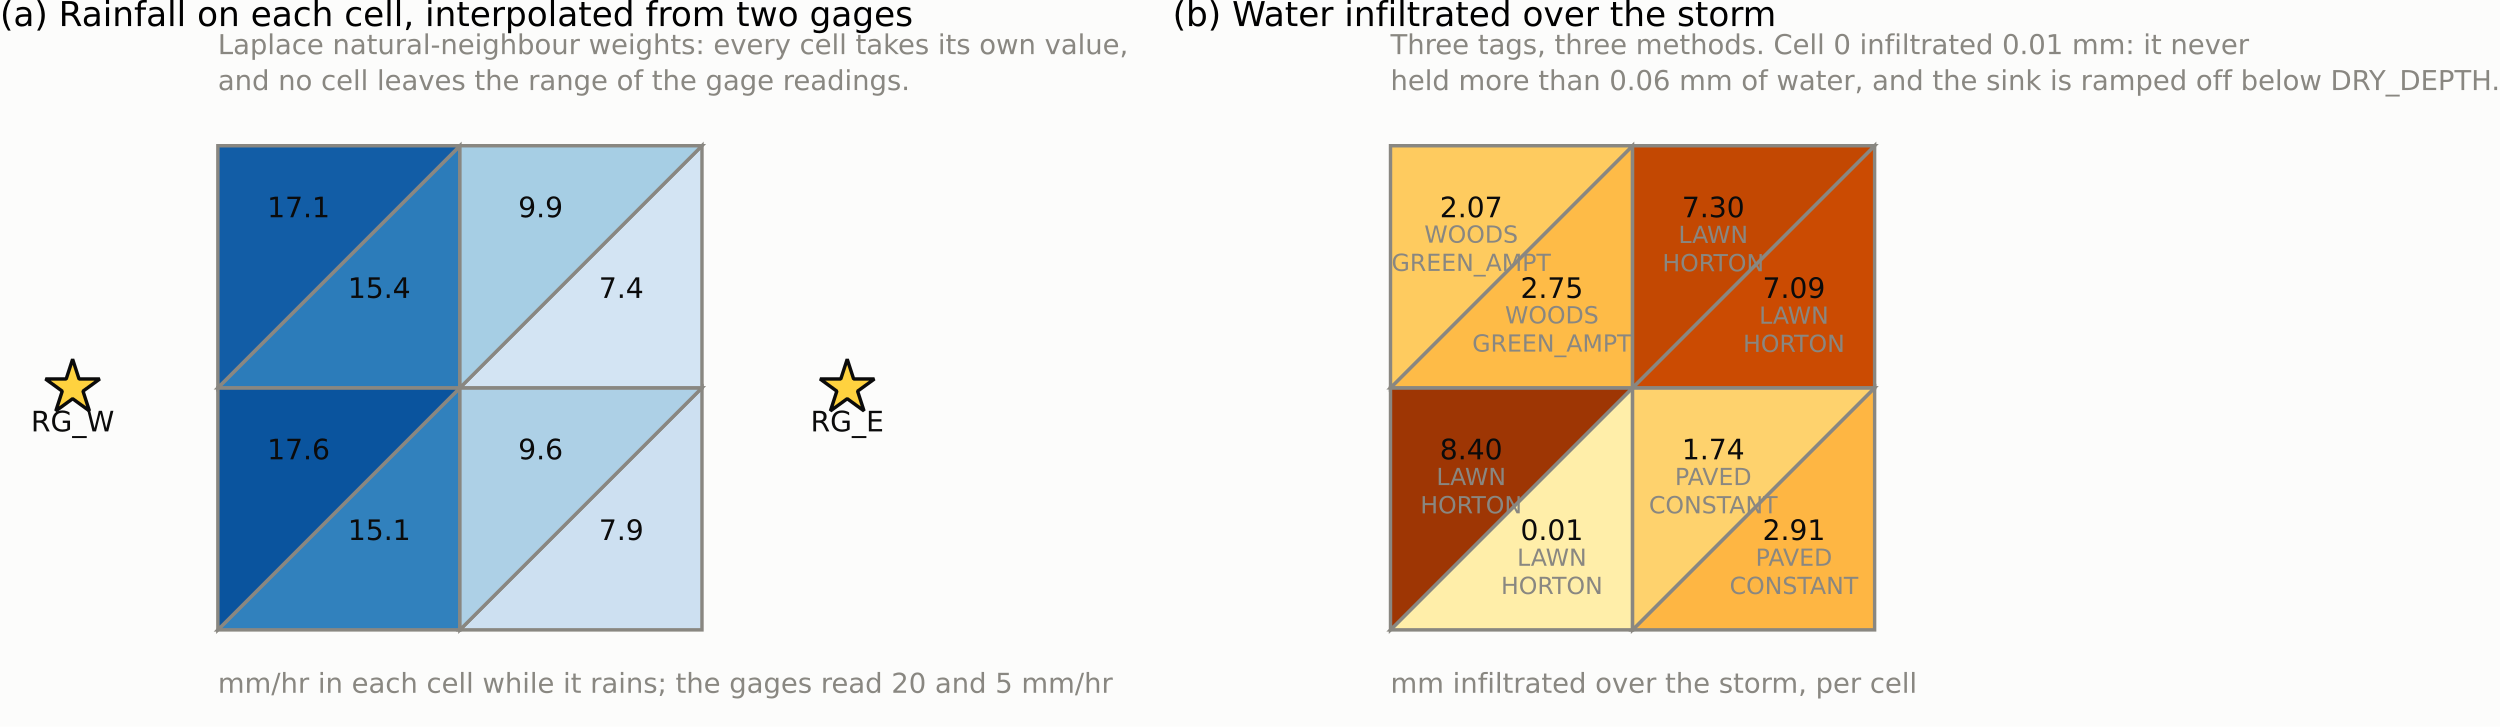
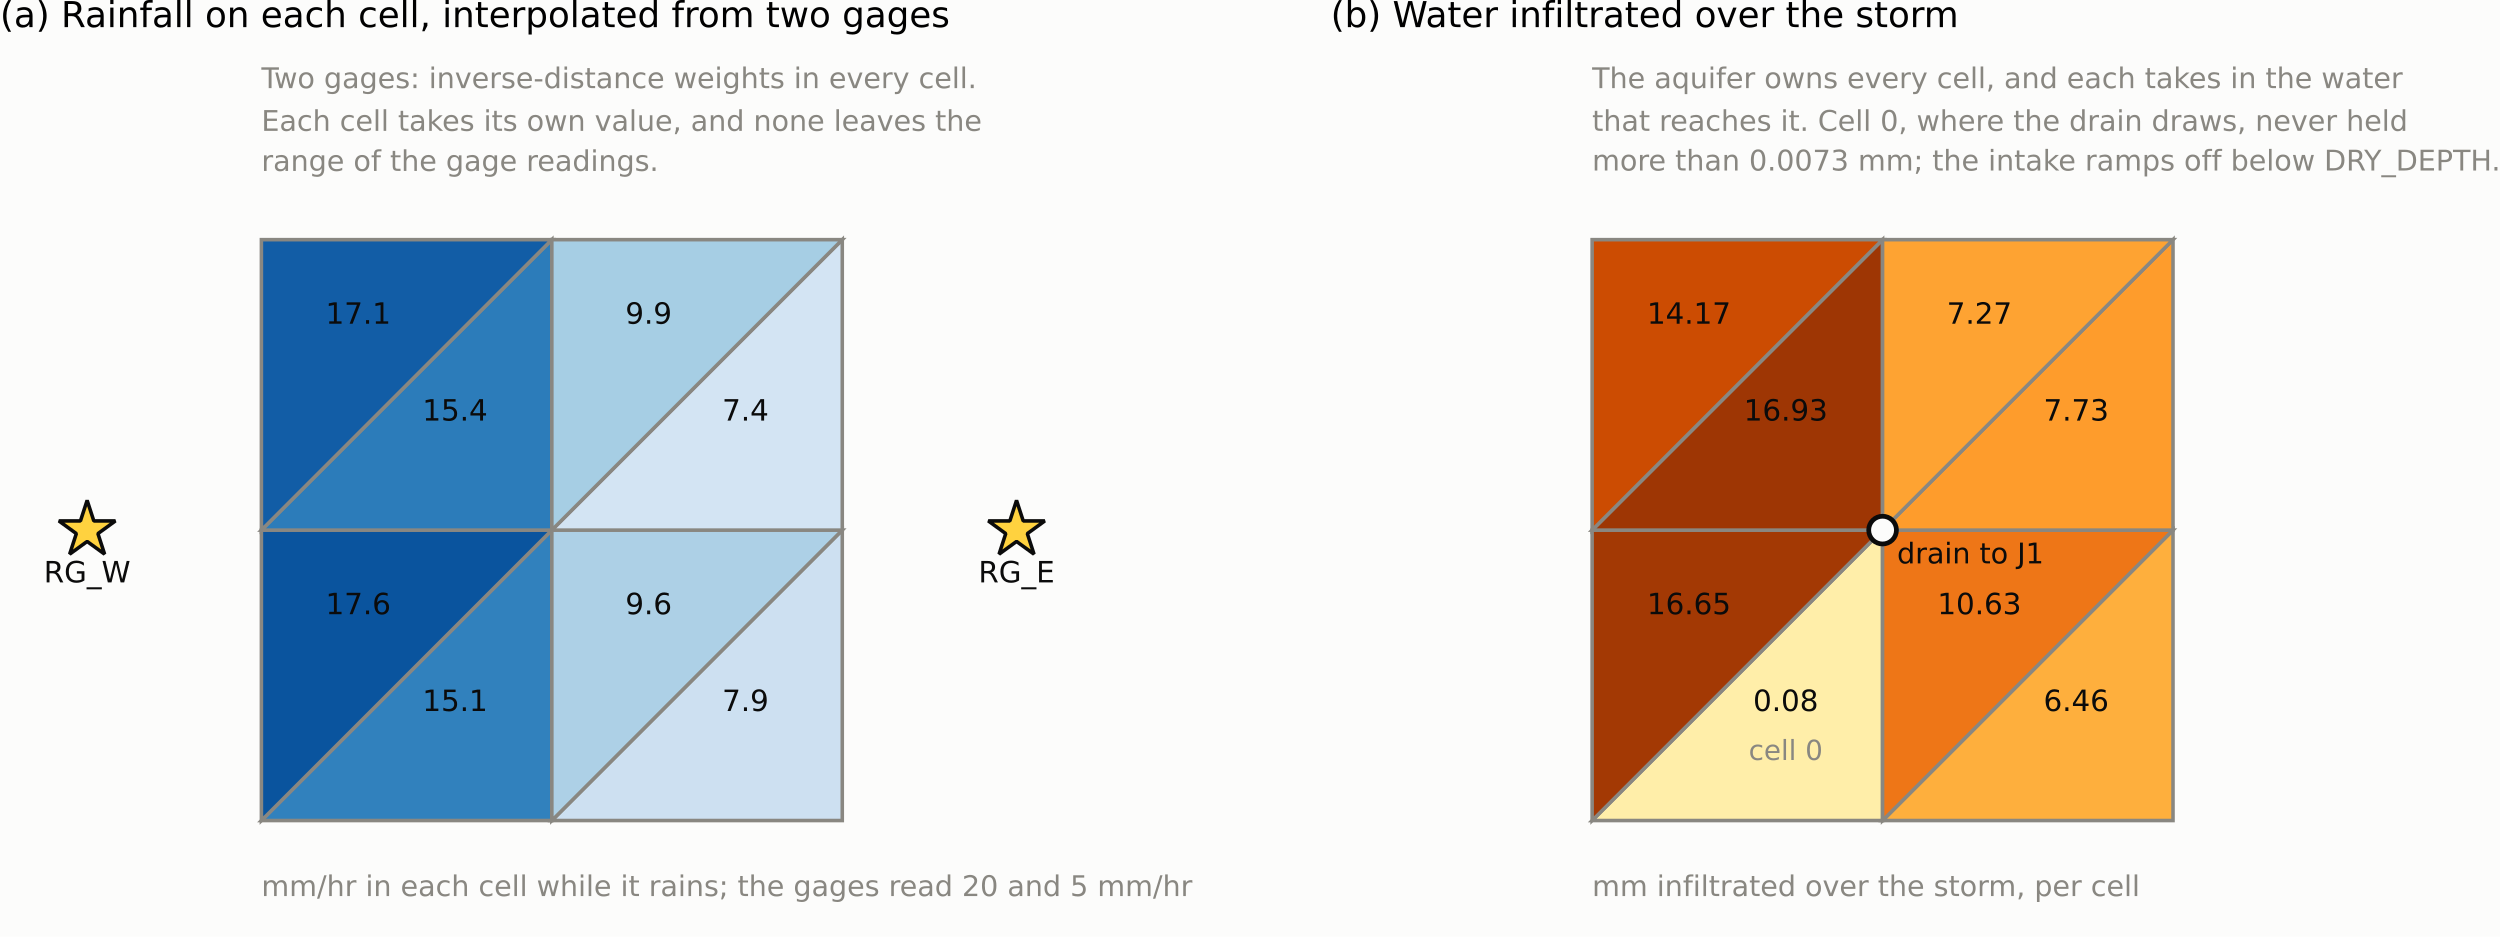
- <svg xmlns="http://www.w3.org/2000/svg" xmlns:xlink="http://www.w3.org/1999/xlink" width="656.209pt" height="190.742pt" viewBox="0 0 656.209 190.742" version="1.1">
+ <svg xmlns="http://www.w3.org/2000/svg" xmlns:xlink="http://www.w3.org/1999/xlink" width="630.784pt" height="236.347pt" viewBox="0 0 630.784 236.347" version="1.1">
  <defs>
    <style type="text/css">*{stroke-linejoin: round; stroke-linecap: butt}</style>
  </defs>
  <g id="figure_1">
    <g id="patch_1">
-       <path d="M 0 190.742  L 656.209 190.742  L 656.209 0  L 0 0  z " style="fill: #fcfcfb" />
+       <path d="M 0 236.347  L 630.784 236.347  L 630.784 0  L 0 0  z " style="fill: #fcfcfb" />
    </g>
    <g id="axes_1">
      <g id="patch_2">
-         <path d="M 57.183 165.327  L 120.72 165.327  L 120.72 101.79  z " clip-path="url(#p894c12a483)" style="fill: #3181bd; stroke: #898781; stroke-width: 0.9; stroke-linejoin: miter" />
+         <path d="M 65.953 207.035  L 139.235 207.035  L 139.235 133.753  z " clip-path="url(#p43b8012c6c)" style="fill: #3181bd; stroke: #898781; stroke-width: 0.9; stroke-linejoin: miter" />
      </g>
      <g id="patch_3">
-         <path d="M 57.183 165.327  L 120.72 101.79  L 57.183 101.79  z " clip-path="url(#p894c12a483)" style="fill: #0a549e; stroke: #898781; stroke-width: 0.9; stroke-linejoin: miter" />
+         <path d="M 65.953 207.035  L 139.235 133.753  L 65.953 133.753  z " clip-path="url(#p43b8012c6c)" style="fill: #0a549e; stroke: #898781; stroke-width: 0.9; stroke-linejoin: miter" />
      </g>
      <g id="patch_4">
-         <path d="M 120.72 165.327  L 184.257 165.327  L 184.257 101.79  z " clip-path="url(#p894c12a483)" style="fill: #cde0f1; stroke: #898781; stroke-width: 0.9; stroke-linejoin: miter" />
+         <path d="M 139.235 207.035  L 212.517 207.035  L 212.517 133.753  z " clip-path="url(#p43b8012c6c)" style="fill: #cde0f1; stroke: #898781; stroke-width: 0.9; stroke-linejoin: miter" />
      </g>
      <g id="patch_5">
-         <path d="M 120.72 165.327  L 184.257 101.79  L 120.72 101.79  z " clip-path="url(#p894c12a483)" style="fill: #add0e6; stroke: #898781; stroke-width: 0.9; stroke-linejoin: miter" />
+         <path d="M 139.235 207.035  L 212.517 133.753  L 139.235 133.753  z " clip-path="url(#p43b8012c6c)" style="fill: #add0e6; stroke: #898781; stroke-width: 0.9; stroke-linejoin: miter" />
      </g>
      <g id="patch_6">
-         <path d="M 57.183 101.79  L 120.72 101.79  L 120.72 38.253  z " clip-path="url(#p894c12a483)" style="fill: #2c7cba; stroke: #898781; stroke-width: 0.9; stroke-linejoin: miter" />
+         <path d="M 65.953 133.753  L 139.235 133.753  L 139.235 60.472  z " clip-path="url(#p43b8012c6c)" style="fill: #2c7cba; stroke: #898781; stroke-width: 0.9; stroke-linejoin: miter" />
      </g>
      <g id="patch_7">
-         <path d="M 57.183 101.79  L 120.72 38.253  L 57.183 38.253  z " clip-path="url(#p894c12a483)" style="fill: #125da6; stroke: #898781; stroke-width: 0.9; stroke-linejoin: miter" />
+         <path d="M 65.953 133.753  L 139.235 60.472  L 65.953 60.472  z " clip-path="url(#p43b8012c6c)" style="fill: #125da6; stroke: #898781; stroke-width: 0.9; stroke-linejoin: miter" />
      </g>
      <g id="patch_8">
-         <path d="M 120.72 101.79  L 184.257 101.79  L 184.257 38.253  z " clip-path="url(#p894c12a483)" style="fill: #d3e4f3; stroke: #898781; stroke-width: 0.9; stroke-linejoin: miter" />
+         <path d="M 139.235 133.753  L 212.517 133.753  L 212.517 60.472  z " clip-path="url(#p43b8012c6c)" style="fill: #d3e4f3; stroke: #898781; stroke-width: 0.9; stroke-linejoin: miter" />
      </g>
      <g id="patch_9">
-         <path d="M 120.72 101.79  L 184.257 38.253  L 120.72 38.253  z " clip-path="url(#p894c12a483)" style="fill: #a6cee4; stroke: #898781; stroke-width: 0.9; stroke-linejoin: miter" />
+         <path d="M 139.235 133.753  L 212.517 60.472  L 139.235 60.472  z " clip-path="url(#p43b8012c6c)" style="fill: #a6cee4; stroke: #898781; stroke-width: 0.9; stroke-linejoin: miter" />
      </g>
      <g id="text_1">
-         <text style="font-size: 7.4px; font-family: 'DejaVu Sans'; text-anchor: middle; fill: #0b0b0b" x="99.541" y="141.743" transform="rotate(-0 99.54135 141.7428)">15.1</text>
+         <text style="font-size: 7.4px; font-family: 'DejaVu Sans'; text-anchor: middle; fill: #0b0b0b" x="114.808" y="179.4" transform="rotate(-0 114.8078 179.4002)">15.1</text>
      </g>
      <g id="text_2">
-         <text style="font-size: 7.4px; font-family: 'DejaVu Sans'; text-anchor: middle; fill: #0b0b0b" x="78.362" y="120.564" transform="rotate(-0 78.36234 120.5638)">17.6</text>
+         <text style="font-size: 7.4px; font-family: 'DejaVu Sans'; text-anchor: middle; fill: #0b0b0b" x="90.381" y="154.973" transform="rotate(-0 90.38064 154.973)">17.6</text>
      </g>
      <g id="text_3">
-         <text style="font-size: 7.4px; font-family: 'DejaVu Sans'; text-anchor: middle; fill: #0b0b0b" x="163.078" y="141.743" transform="rotate(-0 163.0784 141.7428)">7.9</text>
+         <text style="font-size: 7.4px; font-family: 'DejaVu Sans'; text-anchor: middle; fill: #0b0b0b" x="188.089" y="179.4" transform="rotate(-0 188.0894 179.4002)">7.9</text>
      </g>
      <g id="text_4">
-         <text style="font-size: 7.4px; font-family: 'DejaVu Sans'; text-anchor: middle; fill: #0b0b0b" x="141.899" y="120.564" transform="rotate(-0 141.8994 120.5638)">9.6</text>
+         <text style="font-size: 7.4px; font-family: 'DejaVu Sans'; text-anchor: middle; fill: #0b0b0b" x="163.662" y="154.973" transform="rotate(-0 163.6622 154.973)">9.6</text>
      </g>
      <g id="text_5">
-         <text style="font-size: 7.4px; font-family: 'DejaVu Sans'; text-anchor: middle; fill: #0b0b0b" x="99.541" y="78.206" transform="rotate(-0 99.54135 78.20577)">15.4</text>
+         <text style="font-size: 7.4px; font-family: 'DejaVu Sans'; text-anchor: middle; fill: #0b0b0b" x="114.808" y="106.119" transform="rotate(-0 114.8078 106.1186)">15.4</text>
      </g>
      <g id="text_6">
-         <text style="font-size: 7.4px; font-family: 'DejaVu Sans'; text-anchor: middle; fill: #0b0b0b" x="78.362" y="57.027" transform="rotate(-0 78.36234 57.02676)">17.1</text>
+         <text style="font-size: 7.4px; font-family: 'DejaVu Sans'; text-anchor: middle; fill: #0b0b0b" x="90.381" y="81.691" transform="rotate(-0 90.38064 81.69139)">17.1</text>
      </g>
      <g id="text_7">
-         <text style="font-size: 7.4px; font-family: 'DejaVu Sans'; text-anchor: middle; fill: #0b0b0b" x="163.078" y="78.206" transform="rotate(-0 163.0784 78.20577)">7.4</text>
+         <text style="font-size: 7.4px; font-family: 'DejaVu Sans'; text-anchor: middle; fill: #0b0b0b" x="188.089" y="106.119" transform="rotate(-0 188.0894 106.1186)">7.4</text>
      </g>
      <g id="text_8">
-         <text style="font-size: 7.4px; font-family: 'DejaVu Sans'; text-anchor: middle; fill: #0b0b0b" x="141.899" y="57.027" transform="rotate(-0 141.8994 57.02676)">9.9</text>
+         <text style="font-size: 7.4px; font-family: 'DejaVu Sans'; text-anchor: middle; fill: #0b0b0b" x="163.662" y="81.691" transform="rotate(-0 163.6622 81.69139)">9.9</text>
      </g>
      <g id="text_9">
-         <text style="font-size: 7.4px; font-family: 'DejaVu Sans'; text-anchor: middle; fill: #0b0b0b" x="19.061" y="113.227" transform="rotate(-0 19.06111 113.2271)">RG_W</text>
+         <text style="font-size: 7.4px; font-family: 'DejaVu Sans'; text-anchor: middle; fill: #0b0b0b" x="21.984" y="146.944" transform="rotate(-0 21.98448 146.9439)">RG_W</text>
      </g>
      <g id="text_10">
-         <text style="font-size: 7.4px; font-family: 'DejaVu Sans'; text-anchor: middle; fill: #0b0b0b" x="222.38" y="113.227" transform="rotate(-0 222.3796 113.2271)">RG_E</text>
+         <text style="font-size: 7.4px; font-family: 'DejaVu Sans'; text-anchor: middle; fill: #0b0b0b" x="256.486" y="146.944" transform="rotate(-0 256.4856 146.9439)">RG_E</text>
      </g>
      <g id="text_11">
-         <text style="font-size: 7.2px; font-family: 'DejaVu Sans'; text-anchor: start; fill: #898781" x="57.183" y="181.847" transform="rotate(-0 57.18333 181.8471)">mm/hr in each cell while it rains; the gages read 20 and 5 mm/hr</text>
+         <text style="font-size: 7.2px; font-family: 'DejaVu Sans'; text-anchor: start; fill: #898781" x="65.953" y="226.088" transform="rotate(-0 65.95344 226.0881)">mm/hr in each cell while it rains; the gages read 20 and 5 mm/hr</text>
      </g>
      <g id="text_12">
-         <text style="font-size: 7.2px; font-family: 'DejaVu Sans'; fill: #898781" transform="translate(57.18333 14.20974)">Laplace natural-neighbour weights: every cell takes its own value,</text>
-         <text style="font-size: 7.2px; font-family: 'DejaVu Sans'; fill: #898781" transform="translate(57.18333 23.63989)">and no cell leaves the range of the gage readings.</text>
+         <text style="font-size: 7.2px; font-family: 'DejaVu Sans'; fill: #898781" transform="translate(65.95344 22.24379)">Two gages: inverse-distance weights in every cell.</text>
+         <text style="font-size: 7.2px; font-family: 'DejaVu Sans'; fill: #898781" transform="translate(65.95344 33.01398)">Each cell takes its own value, and none leaves the</text>
+         <text style="font-size: 7.2px; font-family: 'DejaVu Sans'; fill: #898781" transform="translate(65.95344 43.12379)">range of the gage readings.</text>
      </g>
      <g id="text_13">
        <text style="font-size: 9px; font-family: 'DejaVu Sans'; text-anchor: start" x="0" y="6.839" transform="rotate(-0 0 6.838594)">(a) Rainfall on each cell, interpolated from two gages</text>
      </g>
      <g id="line2d_1">
-         <path d="M 19.061 101.79  " clip-path="url(#p894c12a483)" style="fill: none; stroke: #1f77b4; stroke-width: 1.5; stroke-linecap: square" />
+         <path d="M 21.984 133.753  " clip-path="url(#p43b8012c6c)" style="fill: none; stroke: #1f77b4; stroke-width: 1.5; stroke-linecap: square" />
        <defs>
          <path id="m9d3acd1517" d="M 0 -7.5  L -1.684 -2.318  L -7.133 -2.318  L -2.725 0.885  L -4.408 6.068  L -0 2.865  L 4.408 6.068  L 2.725 0.885  L 7.133 -2.318  L 1.684 -2.318  z " style="stroke: #0b0b0b; stroke-width: 0.9; stroke-linejoin: bevel" />
        </defs>
-         <g clip-path="url(#p894c12a483)">
-           <use xlink:href="#m9d3acd1517" x="19.061" y="101.79" style="fill: #ffd23f; stroke: #0b0b0b; stroke-width: 0.9; stroke-linejoin: bevel" />
+         <g clip-path="url(#p43b8012c6c)">
+           <use xlink:href="#m9d3acd1517" x="21.984" y="133.753" style="fill: #ffd23f; stroke: #0b0b0b; stroke-width: 0.9; stroke-linejoin: bevel" />
        </g>
      </g>
      <g id="line2d_2">
-         <path d="M 222.38 101.79  " clip-path="url(#p894c12a483)" style="fill: none; stroke: #ff7f0e; stroke-width: 1.5; stroke-linecap: square" />
-         <g clip-path="url(#p894c12a483)">
-           <use xlink:href="#m9d3acd1517" x="222.38" y="101.79" style="fill: #ffd23f; stroke: #0b0b0b; stroke-width: 0.9; stroke-linejoin: bevel" />
+         <path d="M 256.486 133.753  " clip-path="url(#p43b8012c6c)" style="fill: none; stroke: #ff7f0e; stroke-width: 1.5; stroke-linecap: square" />
+         <g clip-path="url(#p43b8012c6c)">
+           <use xlink:href="#m9d3acd1517" x="256.486" y="133.753" style="fill: #ffd23f; stroke: #0b0b0b; stroke-width: 0.9; stroke-linejoin: bevel" />
        </g>
      </g>
    </g>
    <g id="axes_2">
      <g id="patch_10">
-         <path d="M 364.983 165.327  L 428.52 165.327  L 428.52 101.79  z " clip-path="url(#p04b927cb60)" style="fill: #ffeea9; stroke: #898781; stroke-width: 0.9; stroke-linejoin: miter" />
+         <path d="M 401.715 207.035  L 474.997 207.035  L 474.997 133.753  z " clip-path="url(#pf843157c49)" style="fill: #ffeea9; stroke: #898781; stroke-width: 0.9; stroke-linejoin: miter" />
      </g>
      <g id="patch_11">
-         <path d="M 364.983 165.327  L 428.52 101.79  L 364.983 101.79  z " clip-path="url(#p04b927cb60)" style="fill: #9e3604; stroke: #898781; stroke-width: 0.9; stroke-linejoin: miter" />
+         <path d="M 401.715 207.035  L 474.997 133.753  L 401.715 133.753  z " clip-path="url(#pf843157c49)" style="fill: #a33904; stroke: #898781; stroke-width: 0.9; stroke-linejoin: miter" />
      </g>
      <g id="patch_12">
-         <path d="M 428.52 165.327  L 492.057 165.327  L 492.057 101.79  z " clip-path="url(#p04b927cb60)" style="fill: #feb643; stroke: #898781; stroke-width: 0.9; stroke-linejoin: miter" />
+         <path d="M 474.997 207.035  L 548.279 207.035  L 548.279 133.753  z " clip-path="url(#pf843157c49)" style="fill: #feaf3d; stroke: #898781; stroke-width: 0.9; stroke-linejoin: miter" />
      </g>
      <g id="patch_13">
-         <path d="M 428.52 165.327  L 492.057 101.79  L 428.52 101.79  z " clip-path="url(#p04b927cb60)" style="fill: #fed26d; stroke: #898781; stroke-width: 0.9; stroke-linejoin: miter" />
+         <path d="M 474.997 207.035  L 548.279 133.753  L 474.997 133.753  z " clip-path="url(#pf843157c49)" style="fill: #ee7617; stroke: #898781; stroke-width: 0.9; stroke-linejoin: miter" />
      </g>
      <g id="patch_14">
-         <path d="M 364.983 101.79  L 428.52 101.79  L 428.52 38.253  z " clip-path="url(#p04b927cb60)" style="fill: #febb47; stroke: #898781; stroke-width: 0.9; stroke-linejoin: miter" />
+         <path d="M 401.715 133.753  L 474.997 133.753  L 474.997 60.472  z " clip-path="url(#pf843157c49)" style="fill: #9e3604; stroke: #898781; stroke-width: 0.9; stroke-linejoin: miter" />
      </g>
      <g id="patch_15">
-         <path d="M 364.983 101.79  L 428.52 38.253  L 364.983 38.253  z " clip-path="url(#p04b927cb60)" style="fill: #fecb5f; stroke: #898781; stroke-width: 0.9; stroke-linejoin: miter" />
+         <path d="M 401.715 133.753  L 474.997 60.472  L 401.715 60.472  z " clip-path="url(#pf843157c49)" style="fill: #cc4c02; stroke: #898781; stroke-width: 0.9; stroke-linejoin: miter" />
      </g>
      <g id="patch_16">
-         <path d="M 428.52 101.79  L 492.057 101.79  L 492.057 38.253  z " clip-path="url(#p04b927cb60)" style="fill: #cb4b02; stroke: #898781; stroke-width: 0.9; stroke-linejoin: miter" />
+         <path d="M 474.997 133.753  L 548.279 133.753  L 548.279 60.472  z " clip-path="url(#pf843157c49)" style="fill: #fe9c2c; stroke: #898781; stroke-width: 0.9; stroke-linejoin: miter" />
      </g>
      <g id="patch_17">
-         <path d="M 428.52 101.79  L 492.057 38.253  L 428.52 38.253  z " clip-path="url(#p04b927cb60)" style="fill: #c34802; stroke: #898781; stroke-width: 0.9; stroke-linejoin: miter" />
+         <path d="M 474.997 133.753  L 548.279 60.472  L 474.997 60.472  z " clip-path="url(#pf843157c49)" style="fill: #fea332; stroke: #898781; stroke-width: 0.9; stroke-linejoin: miter" />
      </g>
      <g id="text_14">
-         <text style="font-size: 7.4px; font-family: 'DejaVu Sans'; text-anchor: middle; fill: #0b0b0b" x="407.341" y="141.743" transform="rotate(-0 407.3413 141.7428)">0.01</text>
+         <text style="font-size: 7.4px; font-family: 'DejaVu Sans'; text-anchor: middle; fill: #0b0b0b" x="450.57" y="179.4" transform="rotate(-0 450.5697 179.4002)">0.08</text>
      </g>
      <g id="text_15">
-         <text style="font-size: 7.4px; font-family: 'DejaVu Sans'; text-anchor: middle; fill: #0b0b0b" x="386.162" y="120.564" transform="rotate(-0 386.1623 120.5638)">8.40</text>
+         <text style="font-size: 7.4px; font-family: 'DejaVu Sans'; text-anchor: middle; fill: #0b0b0b" x="426.143" y="154.973" transform="rotate(-0 426.1425 154.973)">16.65</text>
      </g>
      <g id="text_16">
-         <text style="font-size: 7.4px; font-family: 'DejaVu Sans'; text-anchor: middle; fill: #0b0b0b" x="470.878" y="141.743" transform="rotate(-0 470.8784 141.7428)">2.91</text>
+         <text style="font-size: 7.4px; font-family: 'DejaVu Sans'; text-anchor: middle; fill: #0b0b0b" x="523.851" y="179.4" transform="rotate(-0 523.8513 179.4002)">6.46</text>
      </g>
      <g id="text_17">
-         <text style="font-size: 7.4px; font-family: 'DejaVu Sans'; text-anchor: middle; fill: #0b0b0b" x="449.699" y="120.564" transform="rotate(-0 449.6994 120.5638)">1.74</text>
+         <text style="font-size: 7.4px; font-family: 'DejaVu Sans'; text-anchor: middle; fill: #0b0b0b" x="499.424" y="154.973" transform="rotate(-0 499.4241 154.973)">10.63</text>
      </g>
      <g id="text_18">
-         <text style="font-size: 7.4px; font-family: 'DejaVu Sans'; text-anchor: middle; fill: #0b0b0b" x="407.341" y="78.206" transform="rotate(-0 407.3413 78.20577)">2.75</text>
+         <text style="font-size: 7.4px; font-family: 'DejaVu Sans'; text-anchor: middle; fill: #0b0b0b" x="450.57" y="106.119" transform="rotate(-0 450.5697 106.1186)">16.93</text>
      </g>
      <g id="text_19">
-         <text style="font-size: 7.4px; font-family: 'DejaVu Sans'; text-anchor: middle; fill: #0b0b0b" x="386.162" y="57.027" transform="rotate(-0 386.1623 57.02676)">2.07</text>
+         <text style="font-size: 7.4px; font-family: 'DejaVu Sans'; text-anchor: middle; fill: #0b0b0b" x="426.143" y="81.691" transform="rotate(-0 426.1425 81.69139)">14.17</text>
      </g>
      <g id="text_20">
-         <text style="font-size: 7.4px; font-family: 'DejaVu Sans'; text-anchor: middle; fill: #0b0b0b" x="470.878" y="78.206" transform="rotate(-0 470.8784 78.20577)">7.09</text>
+         <text style="font-size: 7.4px; font-family: 'DejaVu Sans'; text-anchor: middle; fill: #0b0b0b" x="523.851" y="106.119" transform="rotate(-0 523.8513 106.1186)">7.73</text>
      </g>
      <g id="text_21">
-         <text style="font-size: 7.4px; font-family: 'DejaVu Sans'; text-anchor: middle; fill: #0b0b0b" x="449.699" y="57.027" transform="rotate(-0 449.6994 57.02676)">7.30</text>
+         <text style="font-size: 7.4px; font-family: 'DejaVu Sans'; text-anchor: middle; fill: #0b0b0b" x="499.424" y="81.691" transform="rotate(-0 499.4241 81.69139)">7.27</text>
      </g>
      <g id="text_22">
-         <text style="font-size: 6.2px; font-family: 'DejaVu Sans'; fill: #898781" transform="translate(398.2099 148.5061)">LAWN</text>
-         <text style="font-size: 6.2px; font-family: 'DejaVu Sans'; fill: #898781" transform="translate(393.9876 155.9198)">HORTON</text>
+         <text style="font-size: 7px; font-family: 'DejaVu Sans'; text-anchor: middle; fill: #898781" x="450.57" y="191.754" transform="rotate(-0 450.5697 191.7544)">cell 0</text>
      </g>
      <g id="text_23">
-         <text style="font-size: 6.2px; font-family: 'DejaVu Sans'; fill: #898781" transform="translate(377.0309 127.3271)">LAWN</text>
-         <text style="font-size: 6.2px; font-family: 'DejaVu Sans'; fill: #898781" transform="translate(372.8086 134.7408)">HORTON</text>
+         <text style="font-size: 7.2px; font-family: 'DejaVu Sans'; text-anchor: start; fill: #898781" x="401.715" y="226.088" transform="rotate(-0 401.7153 226.0881)">mm infiltrated over the storm, per cell</text>
      </g>
      <g id="text_24">
-         <text style="font-size: 6.2px; font-family: 'DejaVu Sans'; fill: #898781" transform="translate(460.8174 148.5061)">PAVED</text>
-         <text style="font-size: 6.2px; font-family: 'DejaVu Sans'; fill: #898781" transform="translate(453.9998 155.9198)">CONSTANT</text>
+         <text style="font-size: 7.2px; font-family: 'DejaVu Sans'; fill: #898781" transform="translate(401.7153 22.24379)">The aquifer owns every cell, and each takes in the water</text>
+         <text style="font-size: 7.2px; font-family: 'DejaVu Sans'; fill: #898781" transform="translate(401.7153 33.01398)">that reaches it. Cell 0, where the drain draws, never held</text>
+         <text style="font-size: 7.2px; font-family: 'DejaVu Sans'; fill: #898781" transform="translate(401.7153 43.02367)">more than 0.0073 mm; the intake ramps off below DRY_DEPTH.</text>
      </g>
      <g id="text_25">
-         <text style="font-size: 6.2px; font-family: 'DejaVu Sans'; fill: #898781" transform="translate(439.6384 127.3271)">PAVED</text>
-         <text style="font-size: 6.2px; font-family: 'DejaVu Sans'; fill: #898781" transform="translate(432.8208 134.7408)">CONSTANT</text>
+         <text style="font-size: 9px; font-family: 'DejaVu Sans'; text-anchor: start" x="335.762" y="6.839" transform="rotate(-0 335.7619 6.838594)">(b) Water infiltrated over the storm</text>
+       </g>
+       <g id="line2d_3">
+         <path d="M 474.997 133.753  " clip-path="url(#pf843157c49)" style="fill: none; stroke: #1f77b4; stroke-width: 1.5; stroke-linecap: square" />
+         <defs>
+           <path id="m06fa38b382" d="M 0 3.5  C 0.928 3.5 1.819 3.131 2.475 2.475  C 3.131 1.819 3.5 0.928 3.5 0  C 3.5 -0.928 3.131 -1.819 2.475 -2.475  C 1.819 -3.131 0.928 -3.5 0 -3.5  C -0.928 -3.5 -1.819 -3.131 -2.475 -2.475  C -3.131 -1.819 -3.5 -0.928 -3.5 0  C -3.5 0.928 -3.131 1.819 -2.475 2.475  C -1.819 3.131 -0.928 3.5 0 3.5  z " style="stroke: #0b0b0b; stroke-width: 1.2" />
+         </defs>
+         <g clip-path="url(#pf843157c49)">
+           <use xlink:href="#m06fa38b382" x="474.997" y="133.753" style="fill: #fcfcfb; stroke: #0b0b0b; stroke-width: 1.2" />
+         </g>
      </g>
      <g id="text_26">
-         <text style="font-size: 6.2px; font-family: 'DejaVu Sans'; fill: #898781" transform="translate(395.0406 84.88285)">WOODS</text>
-         <text style="font-size: 6.2px; font-family: 'DejaVu Sans'; fill: #898781" transform="translate(386.4406 92.2966)">GREEN_AMPT</text>
-       </g>
-       <g id="text_27">
-         <text style="font-size: 6.2px; font-family: 'DejaVu Sans'; fill: #898781" transform="translate(373.8616 63.70384)">WOODS</text>
-         <text style="font-size: 6.2px; font-family: 'DejaVu Sans'; fill: #898781" transform="translate(365.2616 71.11759)">GREEN_AMPT</text>
-       </g>
-       <g id="text_28">
-         <text style="font-size: 6.2px; font-family: 'DejaVu Sans'; fill: #898781" transform="translate(461.7469 84.96907)">LAWN</text>
-         <text style="font-size: 6.2px; font-family: 'DejaVu Sans'; fill: #898781" transform="translate(457.5246 92.38282)">HORTON</text>
-       </g>
-       <g id="text_29">
-         <text style="font-size: 6.2px; font-family: 'DejaVu Sans'; fill: #898781" transform="translate(440.5679 63.79006)">LAWN</text>
-         <text style="font-size: 6.2px; font-family: 'DejaVu Sans'; fill: #898781" transform="translate(436.3456 71.20381)">HORTON</text>
-       </g>
-       <g id="text_30">
-         <text style="font-size: 7.2px; font-family: 'DejaVu Sans'; text-anchor: start; fill: #898781" x="364.983" y="181.847" transform="rotate(-0 364.9833 181.8471)">mm infiltrated over the storm, per cell</text>
-       </g>
-       <g id="text_31">
-         <text style="font-size: 7.2px; font-family: 'DejaVu Sans'; fill: #898781" transform="translate(364.9833 14.20974)">Three tags, three methods. Cell 0 infiltrated 0.01 mm: it never</text>
-         <text style="font-size: 7.2px; font-family: 'DejaVu Sans'; fill: #898781" transform="translate(364.9833 23.63989)">held more than 0.06 mm of water, and the sink is ramped off below DRY_DEPTH.</text>
-       </g>
-       <g id="text_32">
-         <text style="font-size: 9px; font-family: 'DejaVu Sans'; text-anchor: start" x="307.8" y="6.839" transform="rotate(-0 307.8 6.838594)">(b) Water infiltrated over the storm</text>
+         <text style="font-size: 7.2px; font-family: 'DejaVu Sans'; text-anchor: start; fill: #0b0b0b" x="478.661" y="142.155" transform="rotate(-0 478.661 142.1554)">drain to J1</text>
      </g>
    </g>
  </g>
  <defs>
-     <clipPath id="p894c12a483">
-       <rect x="0" y="12.839" width="241.441" height="177.904" />
+     <clipPath id="p43b8012c6c">
+       <rect x="0" y="12.839" width="278.47" height="223.509" />
    </clipPath>
-     <clipPath id="p04b927cb60">
-       <rect x="307.8" y="12.839" width="241.441" height="177.904" />
+     <clipPath id="pf843157c49">
+       <rect x="335.762" y="12.839" width="278.47" height="223.509" />
    </clipPath>
  </defs>
</svg>
